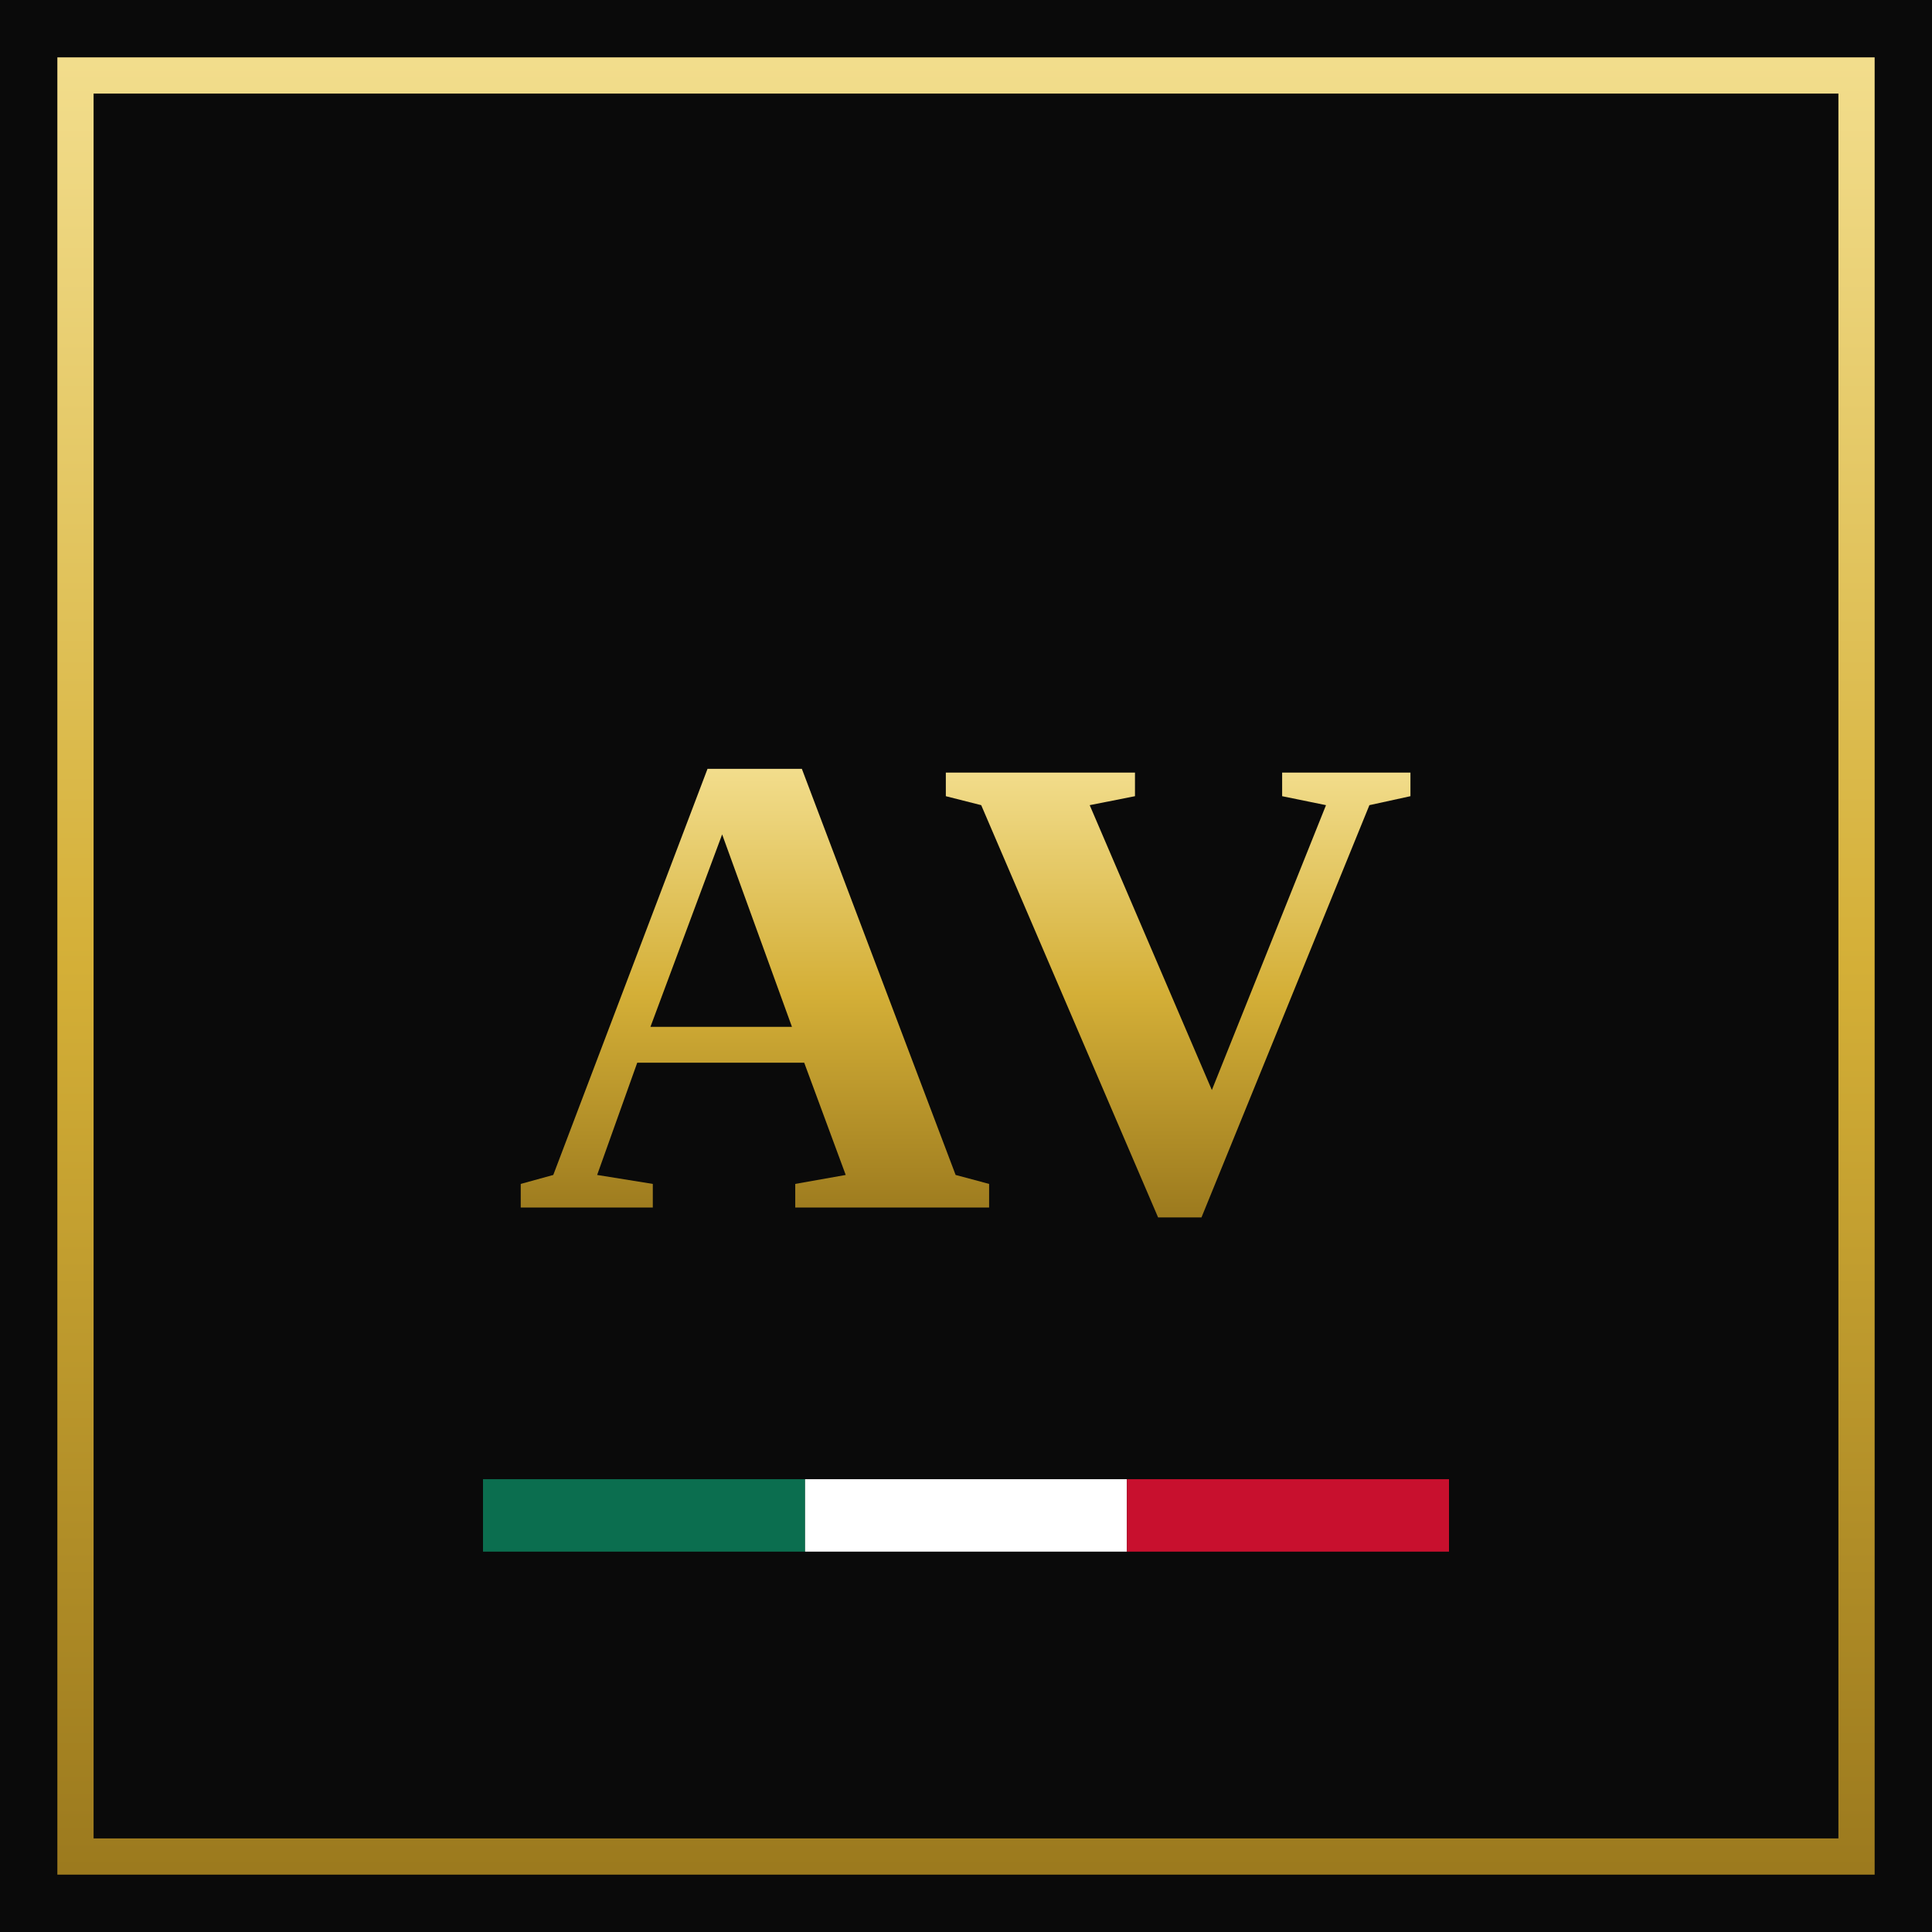
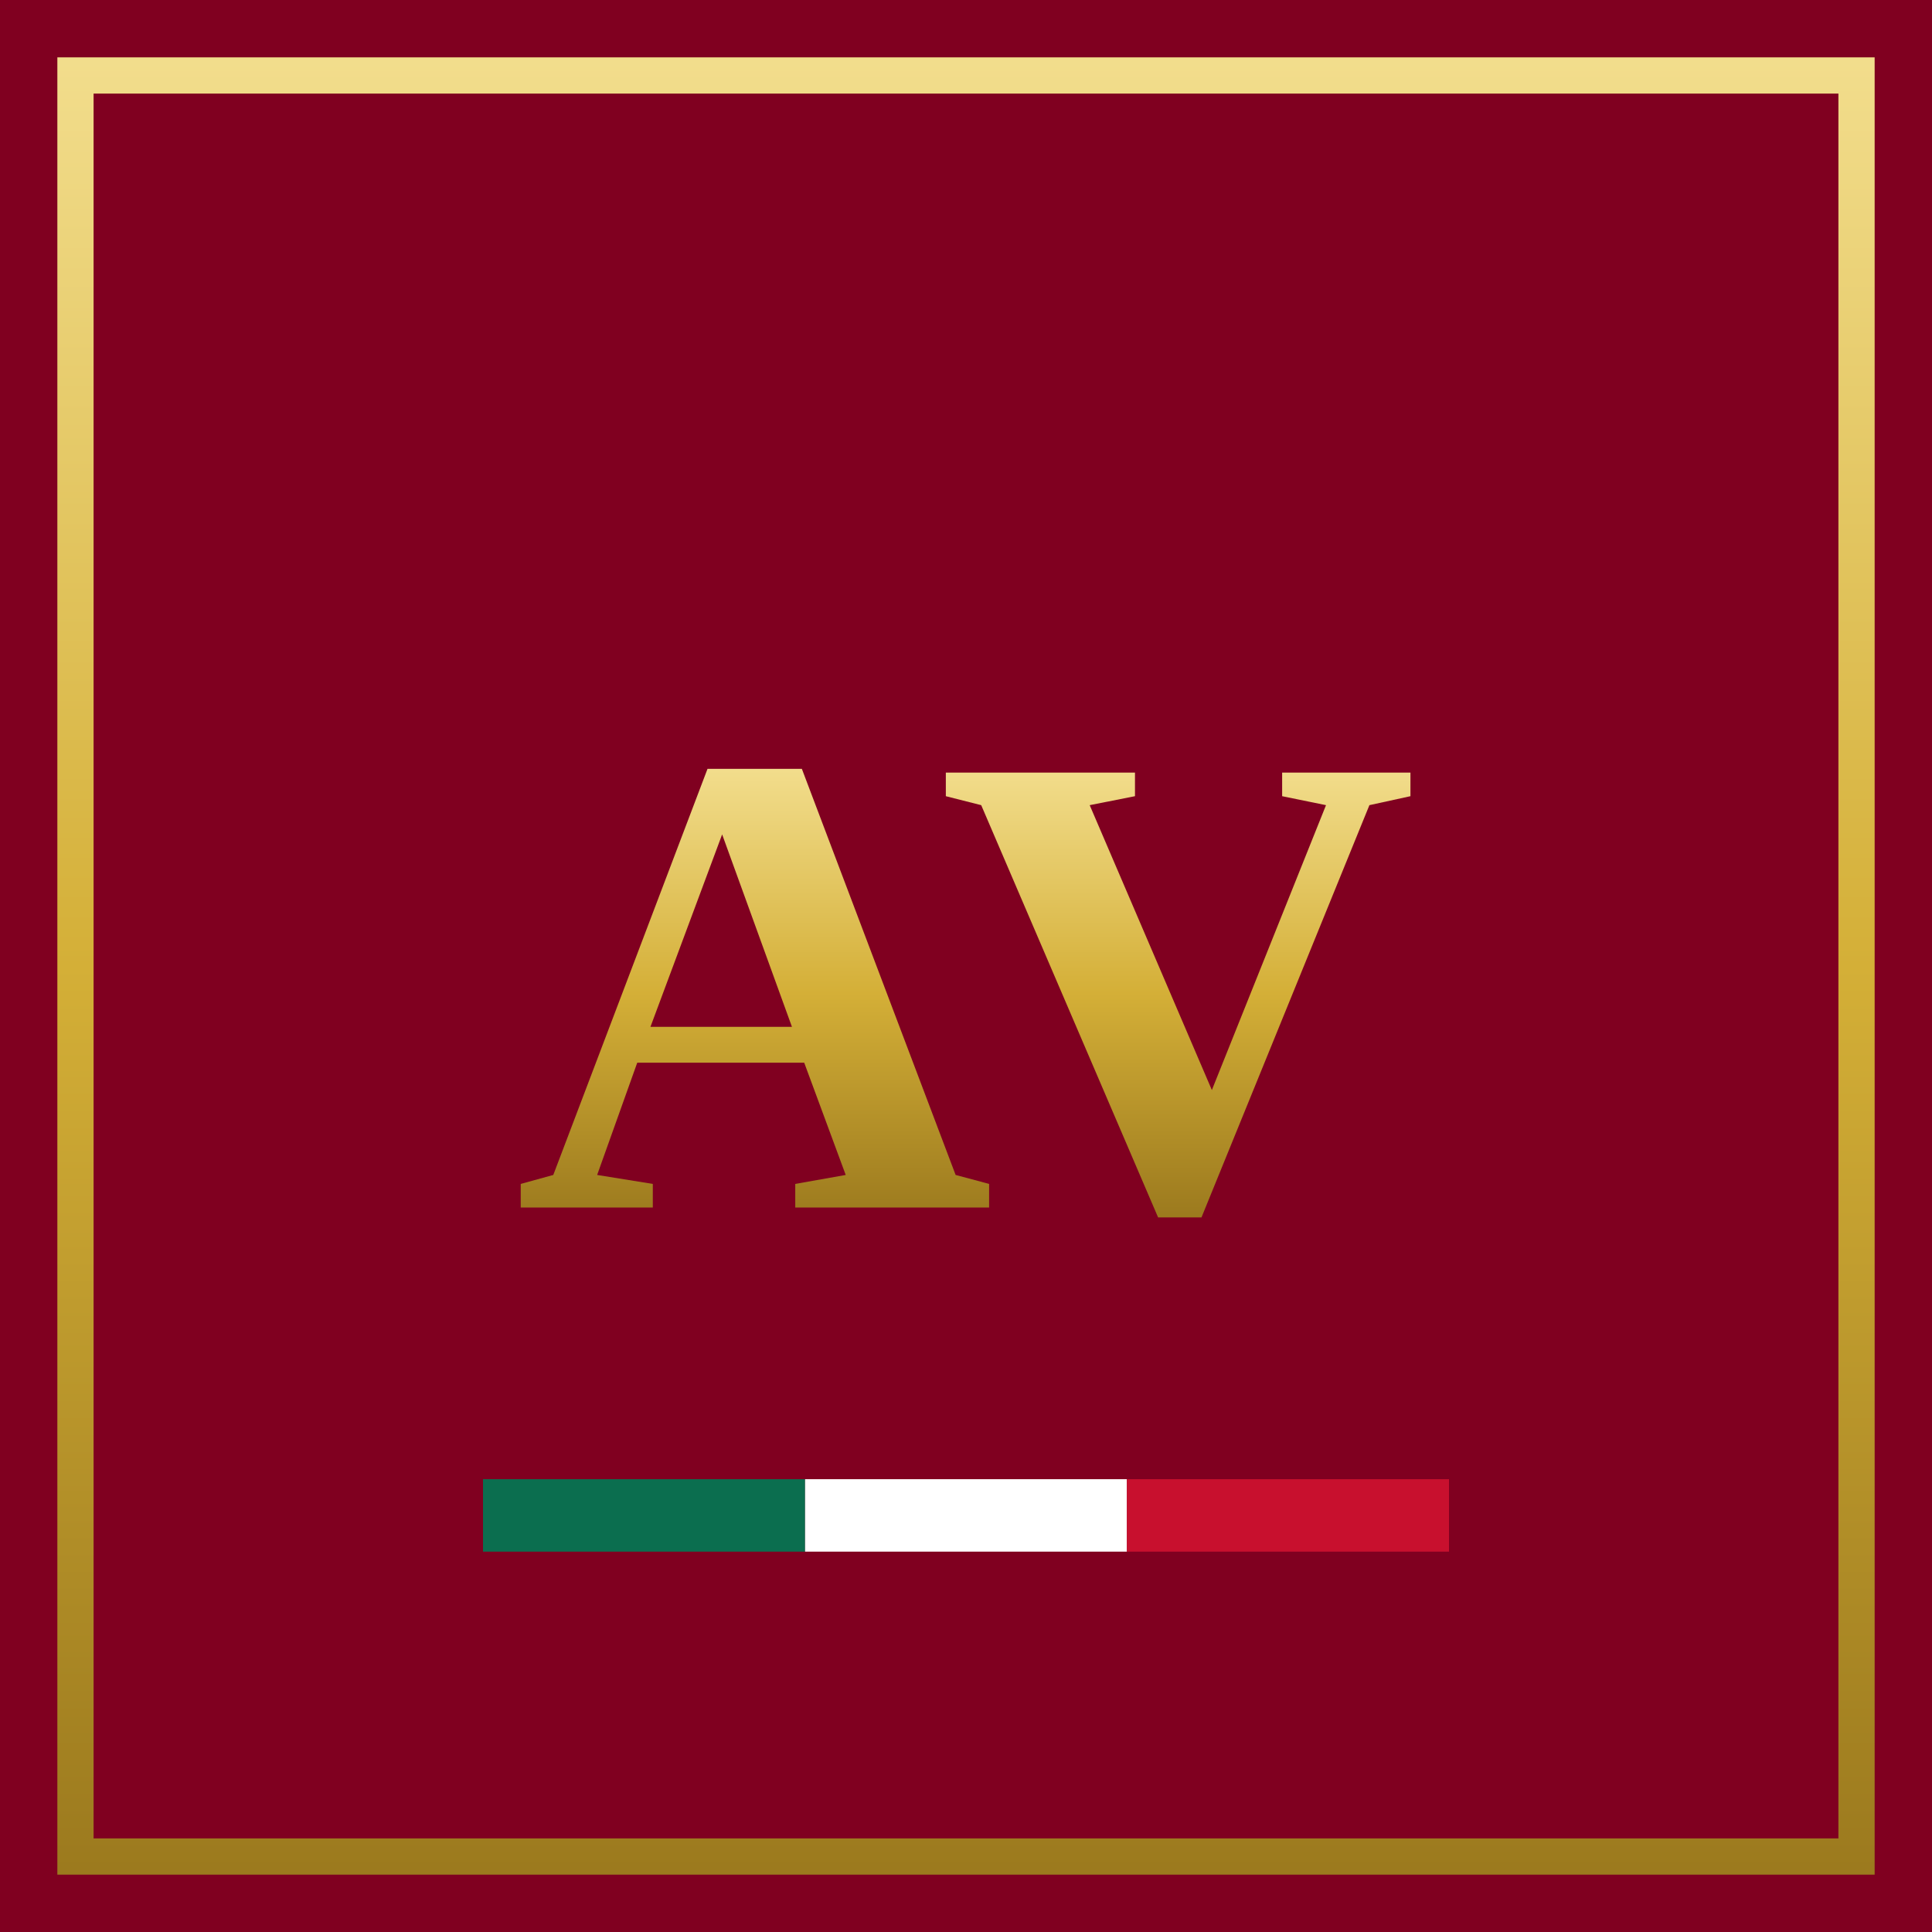
<svg xmlns="http://www.w3.org/2000/svg" viewBox="0 0 64 64" role="img" aria-label="AboVirtual México">
  <defs>
    <linearGradient id="g" x1="0" y1="0" x2="0" y2="1">
      <stop offset="0" stop-color="#f2dd8c" />
      <stop offset=".5" stop-color="#d4af37" />
      <stop offset="1" stop-color="#9c7a1e" />
    </linearGradient>
  </defs>
-   <rect width="64" height="64" fill="#0a0a0a" />
+   <rect width="64" height="64" fill="#800020" />
  <rect x="2.5" y="2.5" width="59" height="59" fill="none" stroke="url(#g)" stroke-width="1.2" />
  <text x="32" y="40" text-anchor="middle" font-family="Cinzel, 'Times New Roman', serif" font-size="22" font-weight="600" letter-spacing="1" fill="url(#g)">AV</text>
  <rect x="16" y="49" width="10.67" height="2.4" fill="#0b6e4f" />
  <rect x="26.67" y="49" width="10.66" height="2.4" fill="#ffffff" />
  <rect x="37.33" y="49" width="10.67" height="2.4" fill="#c8102e" />
</svg>
